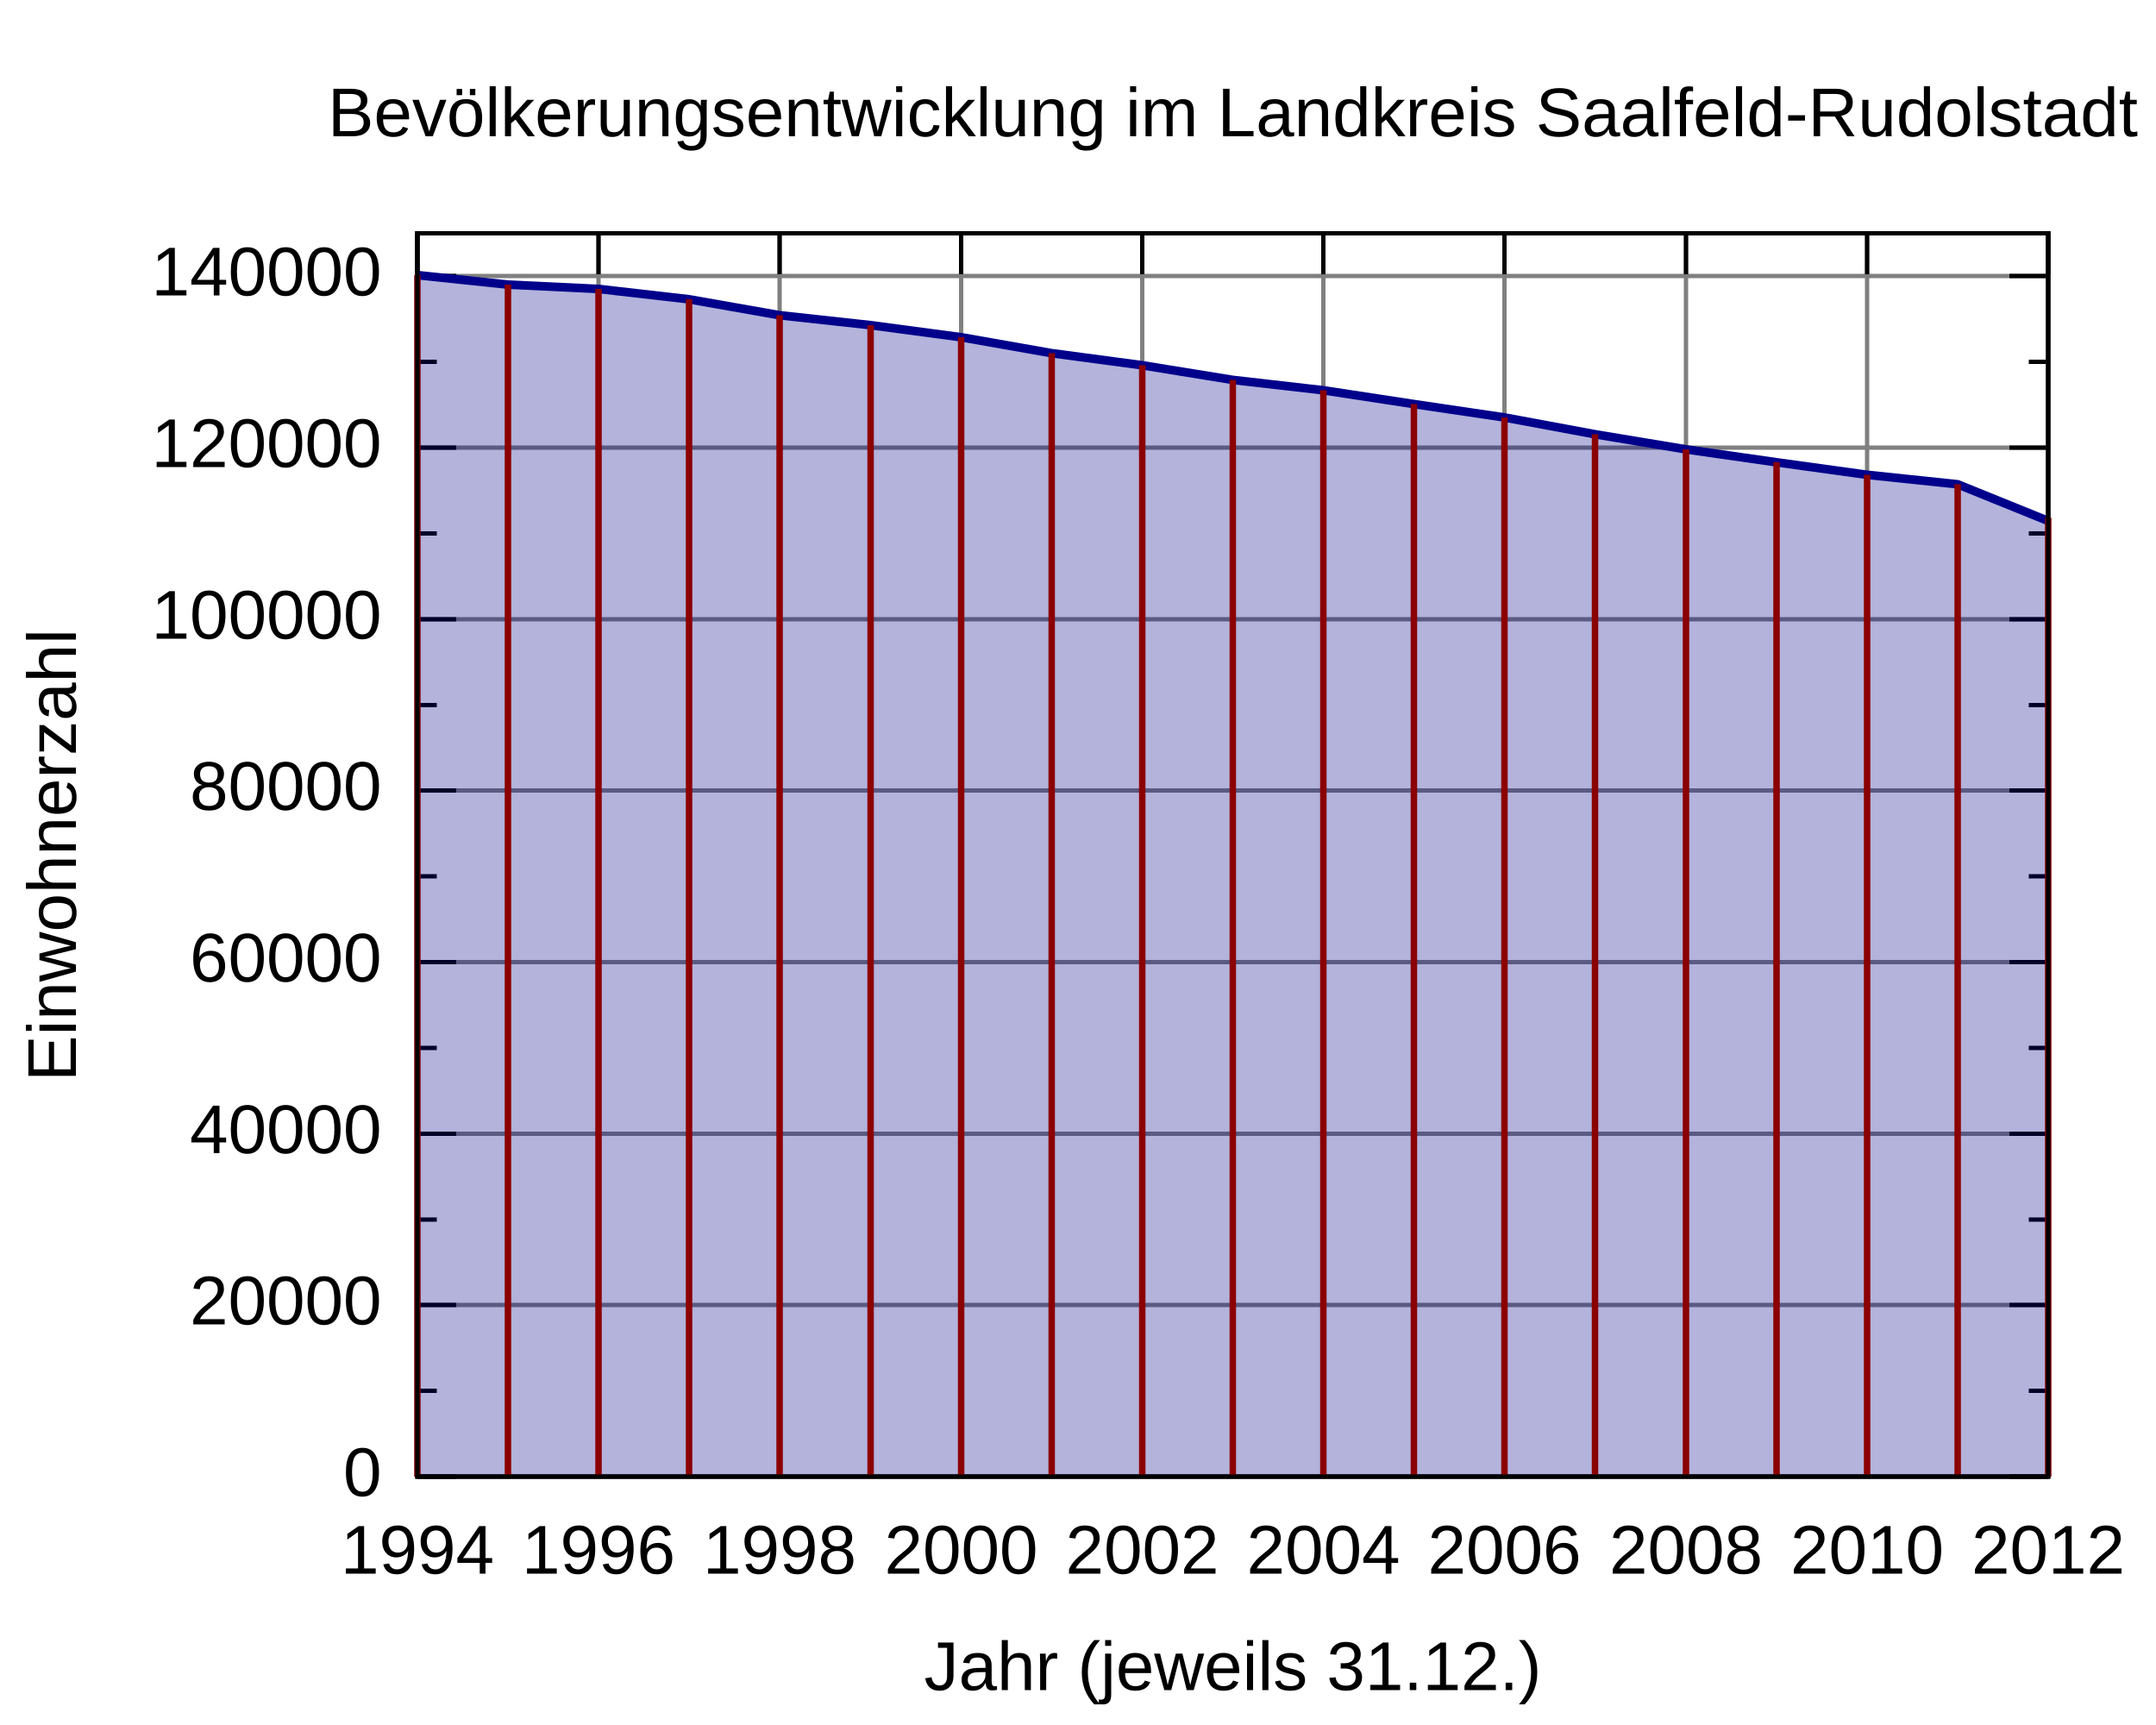
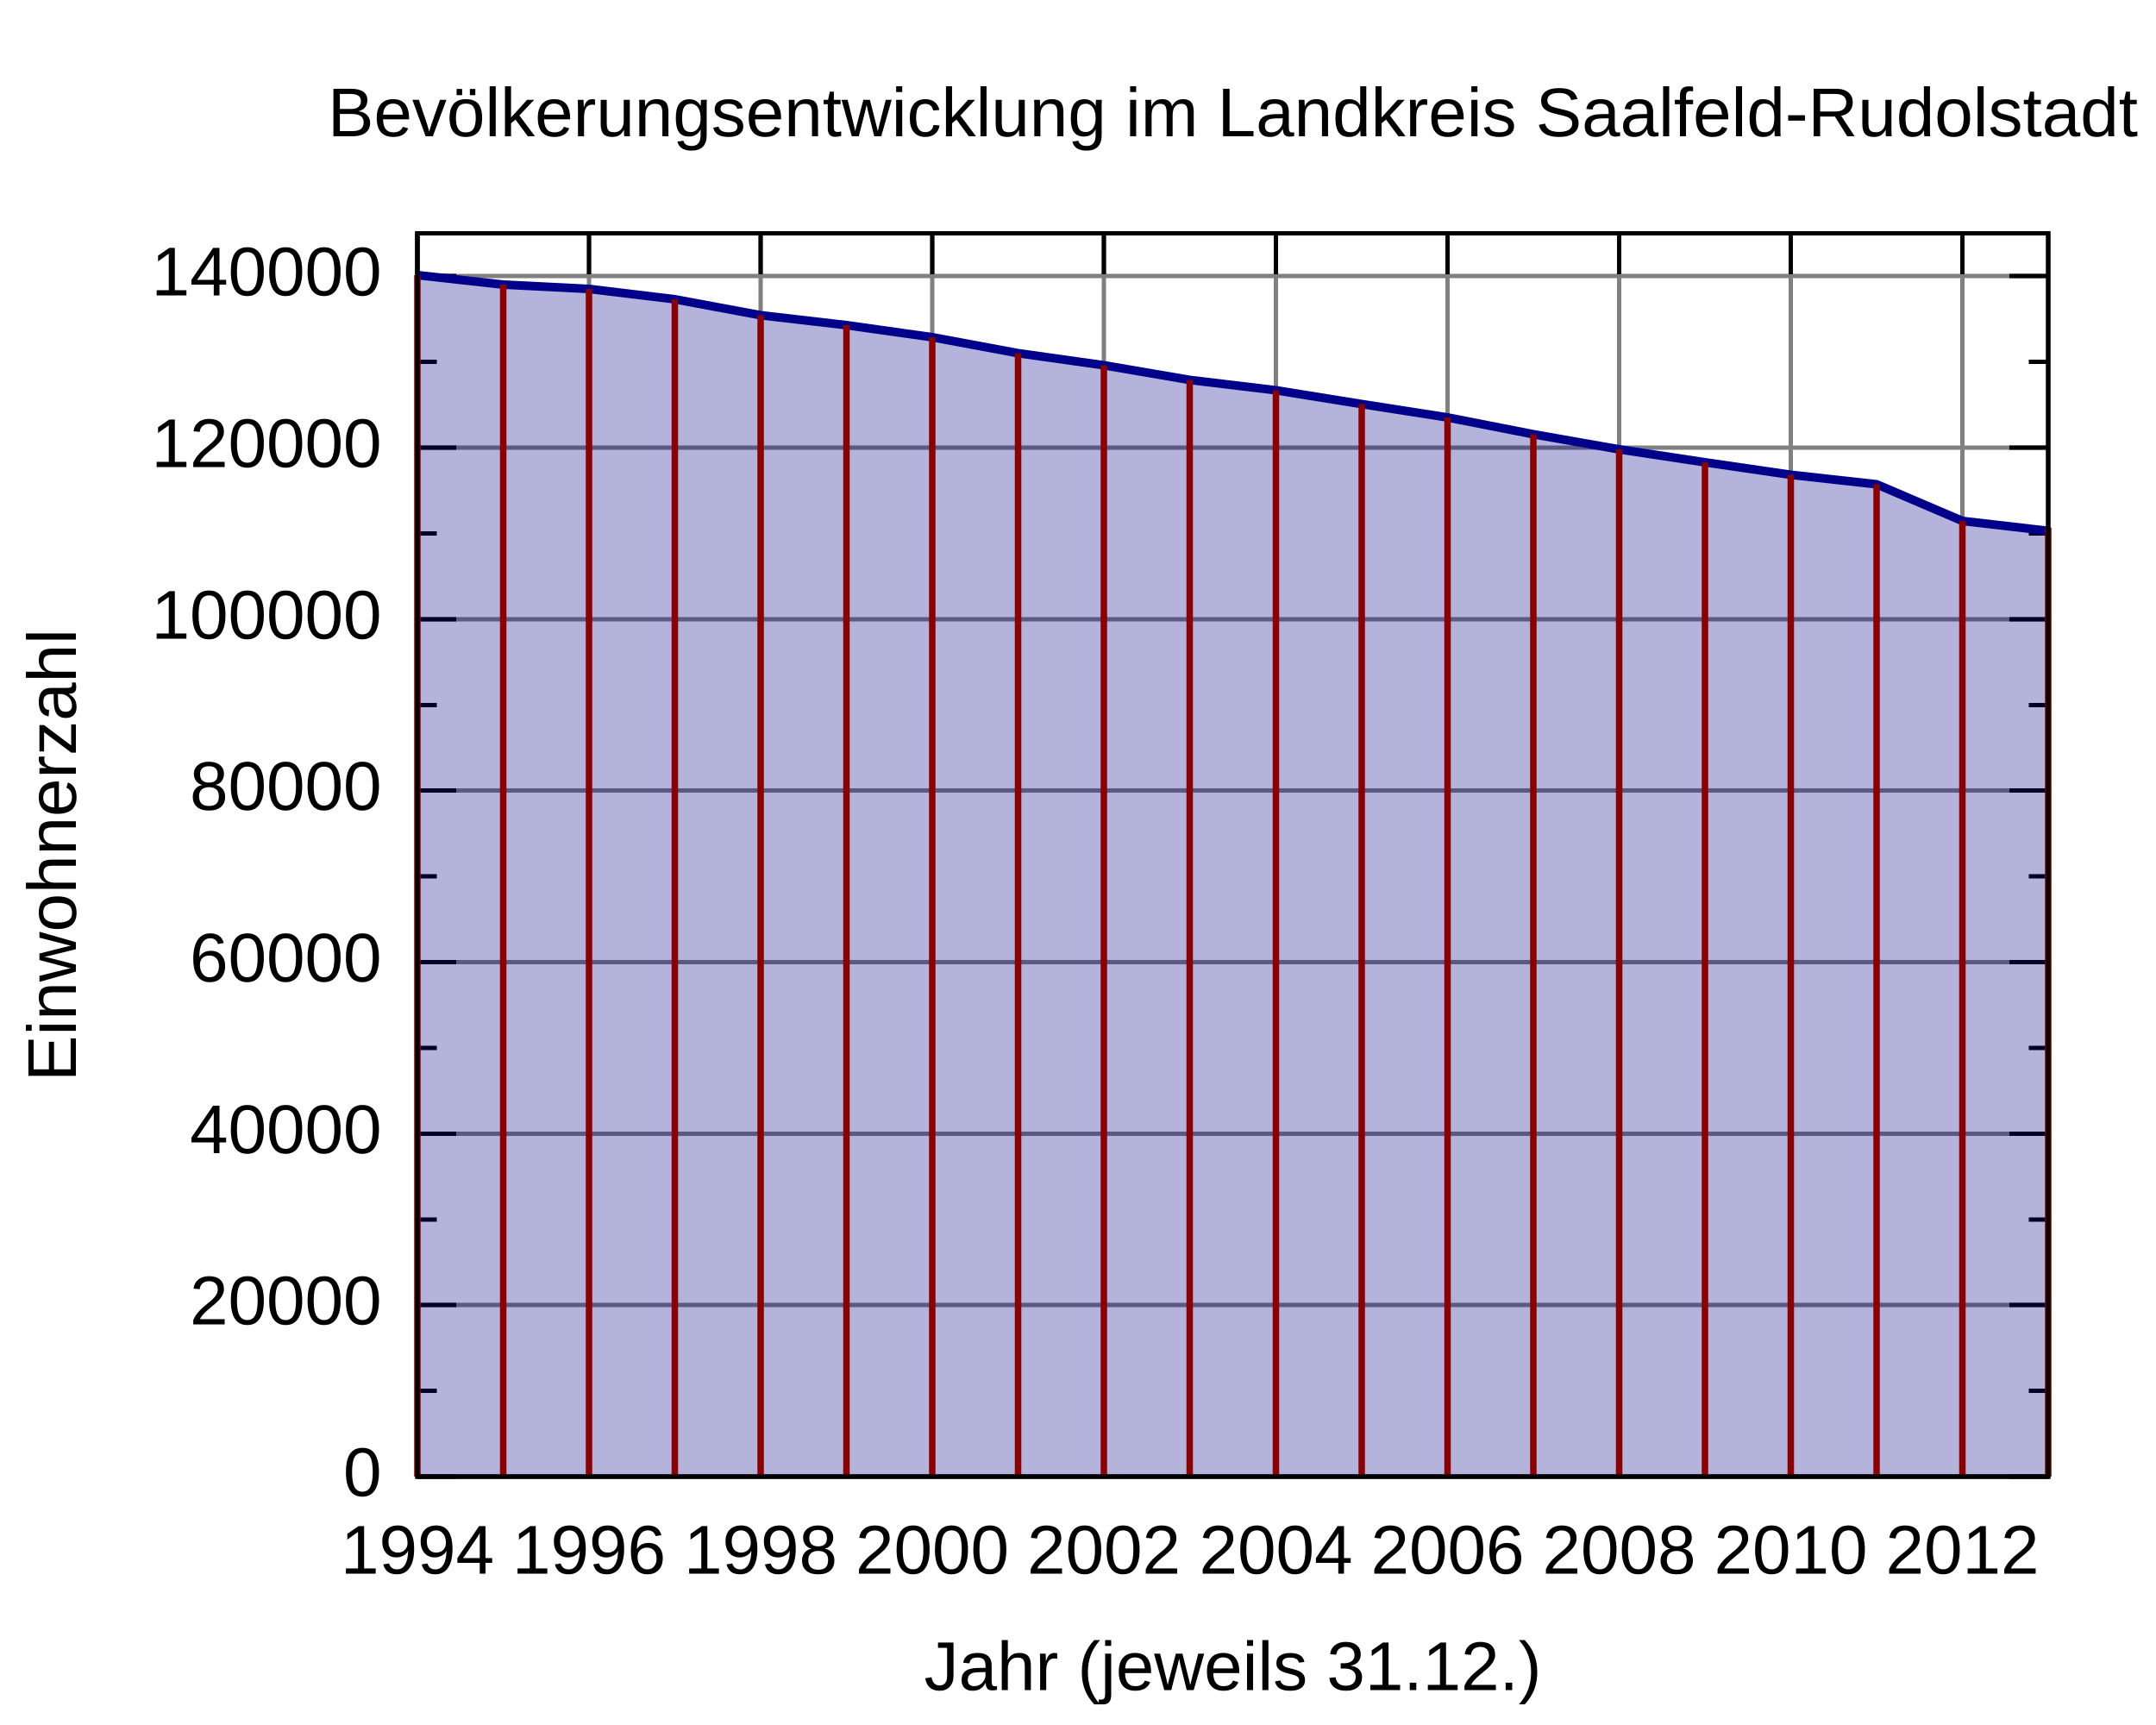
<svg xmlns="http://www.w3.org/2000/svg" xmlns:xlink="http://www.w3.org/1999/xlink" width="500" height="400" viewBox="0 0 500 400">
  <g id="gnuplot_canvas">
    <rect x="0" y="0" width="500" height="400" fill="none" />
    <defs>
      <circle id="gpDot" r="0.5" stroke-width="0.5" />
      <path id="gpPt0" stroke-width="0.222" stroke="currentColor" d="M-1,0 h2 M0,-1 v2" />
      <path id="gpPt1" stroke-width="0.222" stroke="currentColor" d="M-1,-1 L1,1 M1,-1 L-1,1" />
      <path id="gpPt2" stroke-width="0.222" stroke="currentColor" d="M-1,0 L1,0 M0,-1 L0,1 M-1,-1 L1,1 M-1,1 L1,-1" />
      <rect id="gpPt3" stroke-width="0.222" stroke="currentColor" x="-1" y="-1" width="2" height="2" />
      <rect id="gpPt4" stroke-width="0.222" stroke="currentColor" fill="currentColor" x="-1" y="-1" width="2" height="2" />
      <circle id="gpPt5" stroke-width="0.222" stroke="currentColor" cx="0" cy="0" r="1" />
      <use xlink:href="#gpPt5" id="gpPt6" fill="currentColor" stroke="none" />
      <path id="gpPt7" stroke-width="0.222" stroke="currentColor" d="M0,-1.33 L-1.33,0.67 L1.33,0.67 z" />
      <use xlink:href="#gpPt7" id="gpPt8" fill="currentColor" stroke="none" />
      <use xlink:href="#gpPt7" id="gpPt9" stroke="currentColor" transform="rotate(180)" />
      <use xlink:href="#gpPt9" id="gpPt10" fill="currentColor" stroke="none" />
      <use xlink:href="#gpPt3" id="gpPt11" stroke="currentColor" transform="rotate(45)" />
      <use xlink:href="#gpPt11" id="gpPt12" fill="currentColor" stroke="none" />
    </defs>
    <g style="fill:none; color:white; stroke:currentColor; stroke-width:1.00; stroke-linecap:butt; stroke-linejoin:miter">
</g>
    <g style="fill:none; color:black; stroke:currentColor; stroke-width:1.00; stroke-linecap:butt; stroke-linejoin:miter">
</g>
    <g style="fill:none; color:gray; stroke:currentColor; stroke-width:1.00; stroke-linecap:butt; stroke-linejoin:miter">
      <path class="gridline" d="M96.8,342.4 L475.0,342.4  h0.01" />
    </g>
    <g style="fill:none; color:black; stroke:currentColor; stroke-width:1.00; stroke-linecap:butt; stroke-linejoin:miter">
      <path d="M96.8,342.4 L105.8,342.4 M475.0,342.4 L466.0,342.4  h0.01" />
      <g transform="translate(88.5,346.9)" style="stroke:none; fill:black; font-family:Arial; font-size:12.00pt; text-anchor:end">
        <text> 0</text>
      </g>
      <path d="M96.8,322.5 L101.3,322.5 M475.0,322.5 L470.5,322.5  h0.01" />
    </g>
    <g style="fill:none; color:gray; stroke:currentColor; stroke-width:1.00; stroke-linecap:butt; stroke-linejoin:miter">
      <path class="gridline" d="M96.8,302.6 L475.0,302.6  h0.01" />
    </g>
    <g style="fill:none; color:black; stroke:currentColor; stroke-width:1.00; stroke-linecap:butt; stroke-linejoin:miter">
      <path d="M96.8,302.6 L105.8,302.6 M475.0,302.6 L466.0,302.6  h0.01" />
      <g transform="translate(88.5,307.1)" style="stroke:none; fill:black; font-family:Arial; font-size:12.00pt; text-anchor:end">
        <text> 20000</text>
      </g>
      <path d="M96.8,282.8 L101.3,282.8 M475.0,282.8 L470.5,282.8  h0.01" />
    </g>
    <g style="fill:none; color:gray; stroke:currentColor; stroke-width:1.00; stroke-linecap:butt; stroke-linejoin:miter">
      <path class="gridline" d="M96.8,262.9 L475.0,262.9  h0.01" />
    </g>
    <g style="fill:none; color:black; stroke:currentColor; stroke-width:1.00; stroke-linecap:butt; stroke-linejoin:miter">
      <path d="M96.8,262.9 L105.8,262.9 M475.0,262.9 L466.0,262.9  h0.01" />
      <g transform="translate(88.5,267.4)" style="stroke:none; fill:black; font-family:Arial; font-size:12.00pt; text-anchor:end">
        <text> 40000</text>
      </g>
      <path d="M96.8,243.0 L101.3,243.0 M475.0,243.0 L470.5,243.0  h0.01" />
    </g>
    <g style="fill:none; color:gray; stroke:currentColor; stroke-width:1.00; stroke-linecap:butt; stroke-linejoin:miter">
      <path class="gridline" d="M96.8,223.1 L475.0,223.1  h0.01" />
    </g>
    <g style="fill:none; color:black; stroke:currentColor; stroke-width:1.00; stroke-linecap:butt; stroke-linejoin:miter">
      <path d="M96.8,223.1 L105.8,223.1 M475.0,223.1 L466.0,223.1  h0.01" />
      <g transform="translate(88.5,227.6)" style="stroke:none; fill:black; font-family:Arial; font-size:12.00pt; text-anchor:end">
        <text> 60000</text>
      </g>
      <path d="M96.8,203.2 L101.3,203.2 M475.0,203.2 L470.5,203.2  h0.01" />
    </g>
    <g style="fill:none; color:gray; stroke:currentColor; stroke-width:1.00; stroke-linecap:butt; stroke-linejoin:miter">
      <path class="gridline" d="M96.8,183.3 L475.0,183.3  h0.01" />
    </g>
    <g style="fill:none; color:black; stroke:currentColor; stroke-width:1.00; stroke-linecap:butt; stroke-linejoin:miter">
      <path d="M96.8,183.3 L105.8,183.3 M475.0,183.3 L466.0,183.3  h0.01" />
      <g transform="translate(88.5,187.8)" style="stroke:none; fill:black; font-family:Arial; font-size:12.00pt; text-anchor:end">
        <text> 80000</text>
      </g>
      <path d="M96.8,163.5 L101.3,163.5 M475.0,163.5 L470.5,163.5  h0.01" />
    </g>
    <g style="fill:none; color:gray; stroke:currentColor; stroke-width:1.00; stroke-linecap:butt; stroke-linejoin:miter">
      <path class="gridline" d="M96.8,143.6 L475.0,143.6  h0.01" />
    </g>
    <g style="fill:none; color:black; stroke:currentColor; stroke-width:1.00; stroke-linecap:butt; stroke-linejoin:miter">
      <path d="M96.8,143.6 L105.8,143.6 M475.0,143.6 L466.0,143.6  h0.01" />
      <g transform="translate(88.5,148.1)" style="stroke:none; fill:black; font-family:Arial; font-size:12.00pt; text-anchor:end">
        <text> 100000</text>
      </g>
      <path d="M96.8,123.7 L101.3,123.7 M475.0,123.7 L470.5,123.7  h0.01" />
    </g>
    <g style="fill:none; color:gray; stroke:currentColor; stroke-width:1.00; stroke-linecap:butt; stroke-linejoin:miter">
      <path class="gridline" d="M96.8,103.8 L475.0,103.8  h0.01" />
    </g>
    <g style="fill:none; color:black; stroke:currentColor; stroke-width:1.00; stroke-linecap:butt; stroke-linejoin:miter">
      <path d="M96.8,103.8 L105.8,103.8 M475.0,103.8 L466.0,103.8  h0.01" />
      <g transform="translate(88.5,108.3)" style="stroke:none; fill:black; font-family:Arial; font-size:12.00pt; text-anchor:end">
        <text> 120000</text>
      </g>
      <path d="M96.8,83.9 L101.3,83.9 M475.0,83.9 L470.5,83.9  h0.01" />
    </g>
    <g style="fill:none; color:gray; stroke:currentColor; stroke-width:1.00; stroke-linecap:butt; stroke-linejoin:miter">
      <path class="gridline" d="M96.8,64.0 L475.0,64.0  h0.01" />
    </g>
    <g style="fill:none; color:black; stroke:currentColor; stroke-width:1.00; stroke-linecap:butt; stroke-linejoin:miter">
      <path d="M96.8,64.0 L105.8,64.0 M475.0,64.0 L466.0,64.0  h0.01" />
      <g transform="translate(88.5,68.5)" style="stroke:none; fill:black; font-family:Arial; font-size:12.00pt; text-anchor:end">
        <text> 140000</text>
      </g>
    </g>
    <g style="fill:none; color:gray; stroke:currentColor; stroke-width:1.00; stroke-linecap:butt; stroke-linejoin:miter">
      <path class="gridline" d="M96.8,342.4 L96.8,54.1  h0.01" />
    </g>
    <g style="fill:none; color:black; stroke:currentColor; stroke-width:1.00; stroke-linecap:butt; stroke-linejoin:miter">
      <path d="M96.8,342.4 L96.8,333.4 M96.8,54.1 L96.8,63.1  h0.01" />
      <g transform="translate(96.8,364.9)" style="stroke:none; fill:black; font-family:Arial; font-size:12.00pt; text-anchor:middle">
        <text> 1994</text>
      </g>
    </g>
    <g style="fill:none; color:gray; stroke:currentColor; stroke-width:1.00; stroke-linecap:butt; stroke-linejoin:miter">
-       <path class="gridline" d="M138.8,342.4 L138.8,54.1  h0.01" />
-     </g>
-     <g style="fill:none; color:black; stroke:currentColor; stroke-width:1.00; stroke-linecap:butt; stroke-linejoin:miter">
-       <path d="M138.8,342.4 L138.8,333.4 M138.8,54.1 L138.8,63.1  h0.01" />
-       <g transform="translate(138.8,364.9)" style="stroke:none; fill:black; font-family:Arial; font-size:12.00pt; text-anchor:middle">
+       <path class="gridline" d="M136.6,342.4 L136.6,54.1  h0.01" />
+     </g>
+     <g style="fill:none; color:black; stroke:currentColor; stroke-width:1.00; stroke-linecap:butt; stroke-linejoin:miter">
+       <path d="M136.6,342.4 L136.6,333.4 M136.6,54.1 L136.6,63.1  h0.01" />
+       <g transform="translate(136.6,364.9)" style="stroke:none; fill:black; font-family:Arial; font-size:12.00pt; text-anchor:middle">
        <text> 1996</text>
      </g>
    </g>
    <g style="fill:none; color:gray; stroke:currentColor; stroke-width:1.00; stroke-linecap:butt; stroke-linejoin:miter">
-       <path class="gridline" d="M180.8,342.4 L180.8,54.1  h0.01" />
-     </g>
-     <g style="fill:none; color:black; stroke:currentColor; stroke-width:1.00; stroke-linecap:butt; stroke-linejoin:miter">
-       <path d="M180.8,342.4 L180.8,333.4 M180.8,54.1 L180.8,63.1  h0.01" />
-       <g transform="translate(180.8,364.9)" style="stroke:none; fill:black; font-family:Arial; font-size:12.00pt; text-anchor:middle">
+       <path class="gridline" d="M176.4,342.4 L176.4,54.1  h0.01" />
+     </g>
+     <g style="fill:none; color:black; stroke:currentColor; stroke-width:1.00; stroke-linecap:butt; stroke-linejoin:miter">
+       <path d="M176.4,342.4 L176.4,333.4 M176.4,54.1 L176.4,63.1  h0.01" />
+       <g transform="translate(176.4,364.9)" style="stroke:none; fill:black; font-family:Arial; font-size:12.00pt; text-anchor:middle">
        <text> 1998</text>
      </g>
    </g>
    <g style="fill:none; color:gray; stroke:currentColor; stroke-width:1.00; stroke-linecap:butt; stroke-linejoin:miter">
-       <path class="gridline" d="M222.9,342.4 L222.9,54.1  h0.01" />
-     </g>
-     <g style="fill:none; color:black; stroke:currentColor; stroke-width:1.00; stroke-linecap:butt; stroke-linejoin:miter">
-       <path d="M222.9,342.4 L222.9,333.4 M222.9,54.1 L222.9,63.1  h0.01" />
-       <g transform="translate(222.9,364.9)" style="stroke:none; fill:black; font-family:Arial; font-size:12.00pt; text-anchor:middle">
+       <path class="gridline" d="M216.2,342.4 L216.2,54.1  h0.01" />
+     </g>
+     <g style="fill:none; color:black; stroke:currentColor; stroke-width:1.00; stroke-linecap:butt; stroke-linejoin:miter">
+       <path d="M216.2,342.4 L216.2,333.4 M216.2,54.1 L216.2,63.1  h0.01" />
+       <g transform="translate(216.2,364.9)" style="stroke:none; fill:black; font-family:Arial; font-size:12.00pt; text-anchor:middle">
        <text> 2000</text>
      </g>
    </g>
    <g style="fill:none; color:gray; stroke:currentColor; stroke-width:1.00; stroke-linecap:butt; stroke-linejoin:miter">
-       <path class="gridline" d="M264.9,342.4 L264.9,54.1  h0.01" />
-     </g>
-     <g style="fill:none; color:black; stroke:currentColor; stroke-width:1.00; stroke-linecap:butt; stroke-linejoin:miter">
-       <path d="M264.9,342.4 L264.9,333.4 M264.9,54.1 L264.9,63.1  h0.01" />
-       <g transform="translate(264.9,364.9)" style="stroke:none; fill:black; font-family:Arial; font-size:12.00pt; text-anchor:middle">
+       <path class="gridline" d="M256.0,342.4 L256.0,54.1  h0.01" />
+     </g>
+     <g style="fill:none; color:black; stroke:currentColor; stroke-width:1.00; stroke-linecap:butt; stroke-linejoin:miter">
+       <path d="M256.0,342.4 L256.0,333.4 M256.0,54.1 L256.0,63.1  h0.01" />
+       <g transform="translate(256.0,364.9)" style="stroke:none; fill:black; font-family:Arial; font-size:12.00pt; text-anchor:middle">
        <text> 2002</text>
      </g>
    </g>
    <g style="fill:none; color:gray; stroke:currentColor; stroke-width:1.00; stroke-linecap:butt; stroke-linejoin:miter">
-       <path class="gridline" d="M306.9,342.4 L306.9,54.1  h0.01" />
-     </g>
-     <g style="fill:none; color:black; stroke:currentColor; stroke-width:1.00; stroke-linecap:butt; stroke-linejoin:miter">
-       <path d="M306.9,342.4 L306.9,333.4 M306.9,54.1 L306.9,63.1  h0.01" />
-       <g transform="translate(306.9,364.9)" style="stroke:none; fill:black; font-family:Arial; font-size:12.00pt; text-anchor:middle">
+       <path class="gridline" d="M295.9,342.4 L295.9,54.1  h0.01" />
+     </g>
+     <g style="fill:none; color:black; stroke:currentColor; stroke-width:1.00; stroke-linecap:butt; stroke-linejoin:miter">
+       <path d="M295.9,342.4 L295.9,333.4 M295.9,54.1 L295.9,63.1  h0.01" />
+       <g transform="translate(295.9,364.9)" style="stroke:none; fill:black; font-family:Arial; font-size:12.00pt; text-anchor:middle">
        <text> 2004</text>
      </g>
    </g>
    <g style="fill:none; color:gray; stroke:currentColor; stroke-width:1.00; stroke-linecap:butt; stroke-linejoin:miter">
-       <path class="gridline" d="M348.9,342.4 L348.9,54.1  h0.01" />
-     </g>
-     <g style="fill:none; color:black; stroke:currentColor; stroke-width:1.00; stroke-linecap:butt; stroke-linejoin:miter">
-       <path d="M348.9,342.4 L348.9,333.4 M348.9,54.1 L348.9,63.1  h0.01" />
-       <g transform="translate(348.9,364.9)" style="stroke:none; fill:black; font-family:Arial; font-size:12.00pt; text-anchor:middle">
+       <path class="gridline" d="M335.7,342.4 L335.7,54.1  h0.01" />
+     </g>
+     <g style="fill:none; color:black; stroke:currentColor; stroke-width:1.00; stroke-linecap:butt; stroke-linejoin:miter">
+       <path d="M335.7,342.4 L335.7,333.4 M335.7,54.1 L335.7,63.1  h0.01" />
+       <g transform="translate(335.7,364.9)" style="stroke:none; fill:black; font-family:Arial; font-size:12.00pt; text-anchor:middle">
        <text> 2006</text>
      </g>
    </g>
    <g style="fill:none; color:gray; stroke:currentColor; stroke-width:1.00; stroke-linecap:butt; stroke-linejoin:miter">
-       <path class="gridline" d="M391.0,342.4 L391.0,54.1  h0.01" />
-     </g>
-     <g style="fill:none; color:black; stroke:currentColor; stroke-width:1.00; stroke-linecap:butt; stroke-linejoin:miter">
-       <path d="M391.0,342.4 L391.0,333.4 M391.0,54.1 L391.0,63.1  h0.01" />
-       <g transform="translate(391.0,364.9)" style="stroke:none; fill:black; font-family:Arial; font-size:12.00pt; text-anchor:middle">
+       <path class="gridline" d="M375.5,342.4 L375.5,54.1  h0.01" />
+     </g>
+     <g style="fill:none; color:black; stroke:currentColor; stroke-width:1.00; stroke-linecap:butt; stroke-linejoin:miter">
+       <path d="M375.5,342.4 L375.5,333.4 M375.5,54.1 L375.5,63.1  h0.01" />
+       <g transform="translate(375.5,364.9)" style="stroke:none; fill:black; font-family:Arial; font-size:12.00pt; text-anchor:middle">
        <text> 2008</text>
      </g>
    </g>
    <g style="fill:none; color:gray; stroke:currentColor; stroke-width:1.00; stroke-linecap:butt; stroke-linejoin:miter">
-       <path class="gridline" d="M433.0,342.4 L433.0,54.1  h0.01" />
-     </g>
-     <g style="fill:none; color:black; stroke:currentColor; stroke-width:1.00; stroke-linecap:butt; stroke-linejoin:miter">
-       <path d="M433.0,342.4 L433.0,333.4 M433.0,54.1 L433.0,63.1  h0.01" />
-       <g transform="translate(433.0,364.9)" style="stroke:none; fill:black; font-family:Arial; font-size:12.00pt; text-anchor:middle">
+       <path class="gridline" d="M415.3,342.4 L415.3,54.1  h0.01" />
+     </g>
+     <g style="fill:none; color:black; stroke:currentColor; stroke-width:1.00; stroke-linecap:butt; stroke-linejoin:miter">
+       <path d="M415.3,342.4 L415.3,333.4 M415.3,54.1 L415.3,63.1  h0.01" />
+       <g transform="translate(415.3,364.9)" style="stroke:none; fill:black; font-family:Arial; font-size:12.00pt; text-anchor:middle">
        <text> 2010</text>
      </g>
    </g>
    <g style="fill:none; color:gray; stroke:currentColor; stroke-width:1.00; stroke-linecap:butt; stroke-linejoin:miter">
-       <path class="gridline" d="M475.0,342.4 L475.0,54.1  h0.01" />
-     </g>
-     <g style="fill:none; color:black; stroke:currentColor; stroke-width:1.00; stroke-linecap:butt; stroke-linejoin:miter">
-       <path d="M475.0,342.4 L475.0,333.4 M475.0,54.1 L475.0,63.1  h0.01" />
-       <g transform="translate(475.0,364.9)" style="stroke:none; fill:black; font-family:Arial; font-size:12.00pt; text-anchor:middle">
+       <path class="gridline" d="M455.1,342.4 L455.1,54.1  h0.01" />
+     </g>
+     <g style="fill:none; color:black; stroke:currentColor; stroke-width:1.00; stroke-linecap:butt; stroke-linejoin:miter">
+       <path d="M455.1,342.4 L455.1,333.4 M455.1,54.1 L455.1,63.1  h0.01" />
+       <g transform="translate(455.1,364.9)" style="stroke:none; fill:black; font-family:Arial; font-size:12.00pt; text-anchor:middle">
        <text> 2012</text>
      </g>
      <path d="M96.8,54.1 L96.8,342.4 L475.0,342.4 L475.0,54.1 L96.8,54.1 Z  h0.01" />
      <g transform="translate(17.6,198.3) rotate(270)" style="stroke:none; fill:black; font-family:Arial; font-size:12.00pt; text-anchor:middle">
        <text>Einwohnerzahl</text>
      </g>
      <g transform="translate(285.9,391.9)" style="stroke:none; fill:black; font-family:Arial; font-size:12.00pt; text-anchor:middle">
        <text>Jahr (jeweils 31.12.)</text>
      </g>
      <g transform="translate(285.9,31.6)" style="stroke:none; fill:black; font-family:Arial; font-size:12.00pt; text-anchor:middle">
        <text>Bevölkerungsentwicklung im Landkreis Saalfeld-Rudolstadt</text>
      </g>
    </g>
    <g id="gnuplot_plot_1">
      <g style="fill:none; color:white; stroke:currentColor; stroke-width:2.00; stroke-linecap:butt; stroke-linejoin:miter">
</g>
      <g style="fill:none; color:red; stroke:currentColor; stroke-width:2.00; stroke-linecap:butt; stroke-linejoin:miter">
        <g style="stroke:none; shape-rendering:crispEdges">
-           <polygon fill="rgb(  0,   0, 139)" fill-opacity="0.3" points="96.8,63.8 96.8,63.8 117.8,66.0 138.8,67.0 159.8,69.4 180.8,73.1 201.9,75.4 222.9,78.2 243.9,81.9 264.9,84.7 285.9,88.1 306.9,90.5 327.9,93.7 348.9,96.8 369.9,100.7 391.0,104.2 412.0,107.2 433.0,110.1 454.0,112.3 475.0,120.8 475.0,342.4 96.8,342.4 " />
+           <polygon fill="rgb(  0,   0, 139)" fill-opacity="0.3" points="96.8,63.8 96.8,63.8 116.7,66.0 136.6,67.0 156.5,69.4 176.4,73.1 196.3,75.4 216.2,78.2 236.1,81.9 256.0,84.7 275.9,88.1 295.9,90.5 315.8,93.7 335.7,96.8 355.6,100.7 375.5,104.2 395.4,107.2 415.3,110.1 435.2,112.3 455.1,120.8 475.0,123.1 475.0,342.4 96.8,342.4 " />
        </g>
-         <path stroke="rgb(  0,   0, 139)" d="M96.8,63.8 L117.8,66.0 L138.8,67.0 L159.8,69.4 L180.8,73.1 L201.9,75.4 L222.9,78.2 L243.9,81.9    L264.9,84.7 L285.9,88.1 L306.9,90.5 L327.9,93.7 L348.9,96.8 L369.9,100.7 L391.0,104.2 L412.0,107.2    L433.0,110.1 L454.0,112.3 L475.0,120.8  h0.01" />
+         <path stroke="rgb(  0,   0, 139)" d="M96.8,63.8 L116.7,66.0 L136.6,67.0 L156.5,69.4 L176.4,73.1 L196.3,75.4 L216.2,78.2 L236.1,81.9    L256.0,84.7 L275.9,88.1 L295.9,90.5 L315.8,93.7 L335.7,96.8 L355.6,100.7 L375.5,104.2 L395.4,107.2    L415.3,110.1 L435.2,112.3 L455.1,120.8 L475.0,123.1  h0.01" />
      </g>
    </g>
    <g id="gnuplot_plot_2">
      <g style="fill:none; color:white; stroke:rgb(  0,   0, 139); stroke-width:1.50; stroke-linecap:butt; stroke-linejoin:miter">
</g>
      <g style="fill:none; color:green; stroke:currentColor; stroke-width:1.50; stroke-linecap:butt; stroke-linejoin:miter">
-         <path stroke="rgb(139,   0,   0)" d="M96.8,342.4 L96.8,63.8 M117.8,342.4 L117.8,66.0 M138.8,342.4 L138.8,67.0 M159.8,342.4 L159.8,69.4    M180.8,342.4 L180.8,73.1 M201.9,342.4 L201.9,75.4 M222.9,342.4 L222.9,78.2 M243.9,342.4 L243.9,81.9    M264.9,342.4 L264.9,84.7 M285.9,342.4 L285.9,88.1 M306.9,342.4 L306.9,90.5 M327.9,342.4 L327.9,93.7    M348.9,342.4 L348.9,96.8 M369.9,342.4 L369.9,100.7 M391.0,342.4 L391.0,104.2 M412.0,342.4 L412.0,107.2    M433.0,342.4 L433.0,110.1 M454.0,342.4 L454.0,112.3 M475.0,342.4 L475.0,120.8  h0.01" />
+         <path stroke="rgb(139,   0,   0)" d="M96.8,342.4 L96.8,63.8 M116.7,342.4 L116.7,66.0 M136.6,342.4 L136.6,67.0 M156.5,342.4 L156.5,69.4    M176.4,342.4 L176.4,73.1 M196.3,342.4 L196.3,75.4 M216.2,342.4 L216.2,78.2 M236.1,342.4 L236.1,81.9    M256.0,342.4 L256.0,84.7 M275.9,342.4 L275.9,88.1 M295.9,342.4 L295.9,90.5 M315.8,342.4 L315.8,93.7    M335.7,342.4 L335.7,96.8 M355.6,342.4 L355.6,100.7 M375.5,342.4 L375.5,104.2 M395.4,342.4 L395.4,107.2    M415.3,342.4 L415.3,110.1 M435.2,342.4 L435.2,112.3 M455.1,342.4 L455.1,120.8 M475.0,342.4 L475.0,123.1     h0.01" />
      </g>
    </g>
    <g style="fill:none; color:white; stroke:rgb(139,   0,   0); stroke-width:1.00; stroke-linecap:butt; stroke-linejoin:miter">
</g>
    <g style="fill:none; color:black; stroke:currentColor; stroke-width:1.00; stroke-linecap:butt; stroke-linejoin:miter">
      <path d="M96.8,54.1 L96.8,342.4 L475.0,342.4 L475.0,54.1 L96.8,54.1 Z  h0.01" />
    </g>
  </g>
</svg>
